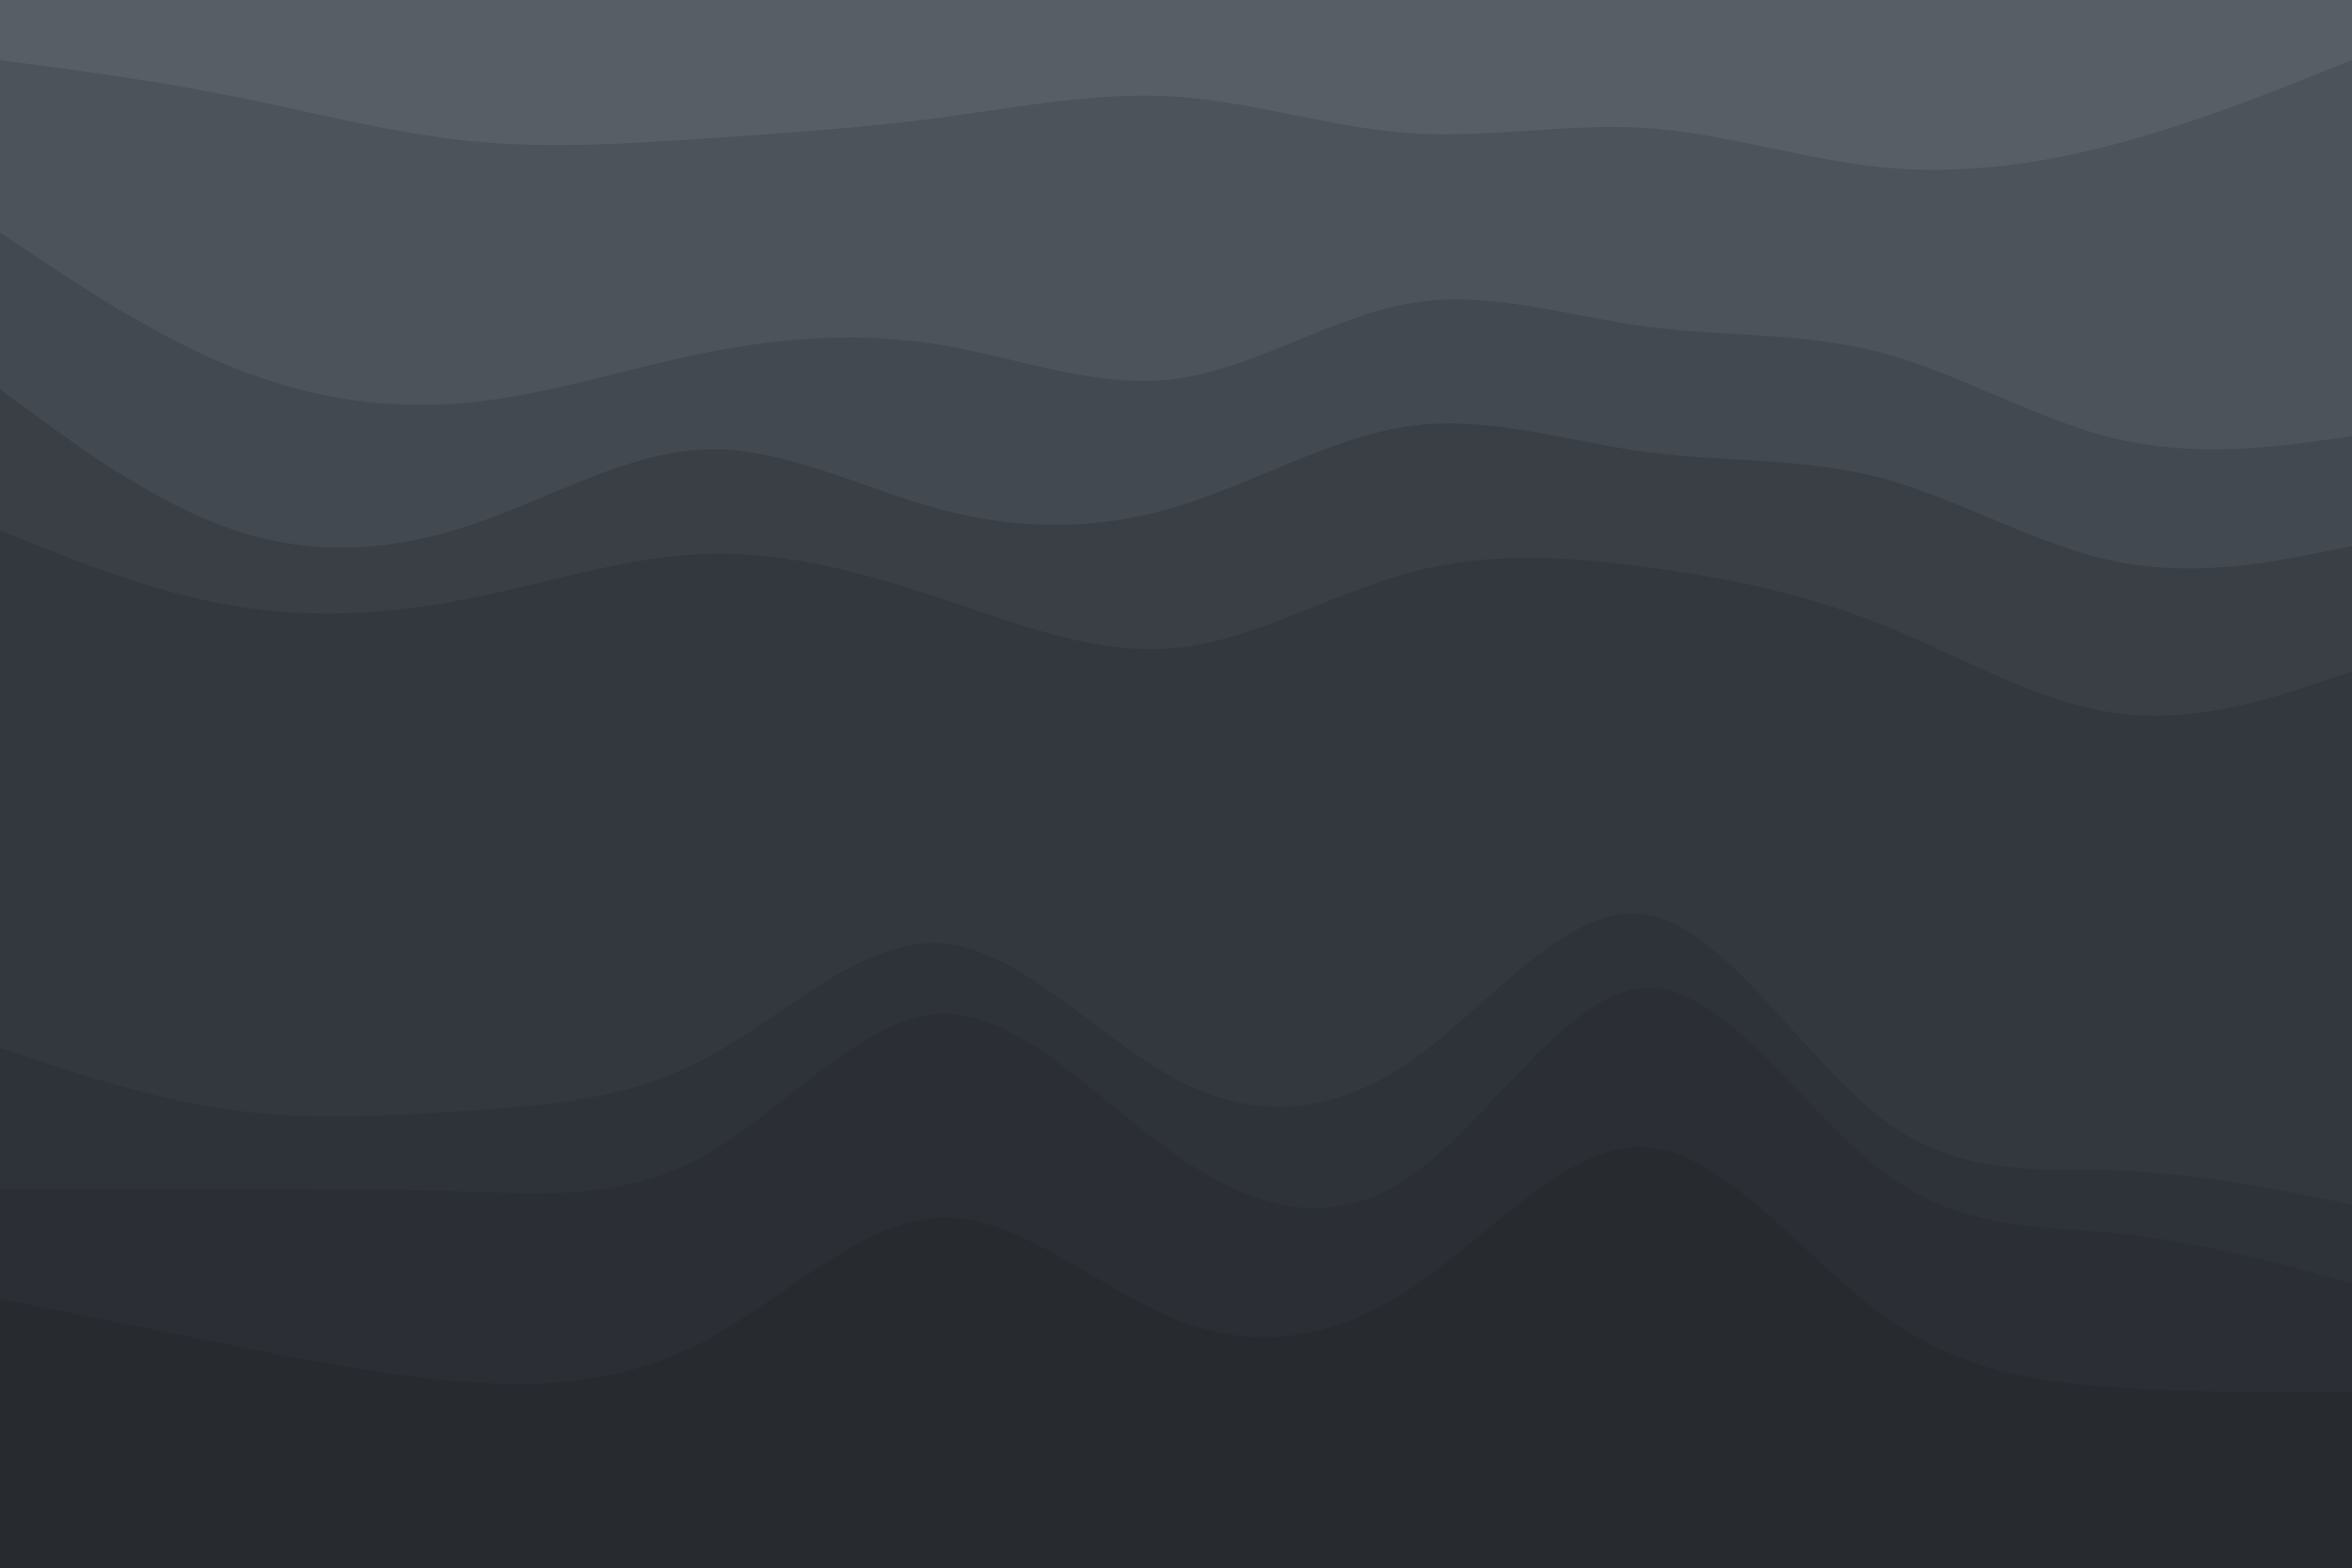
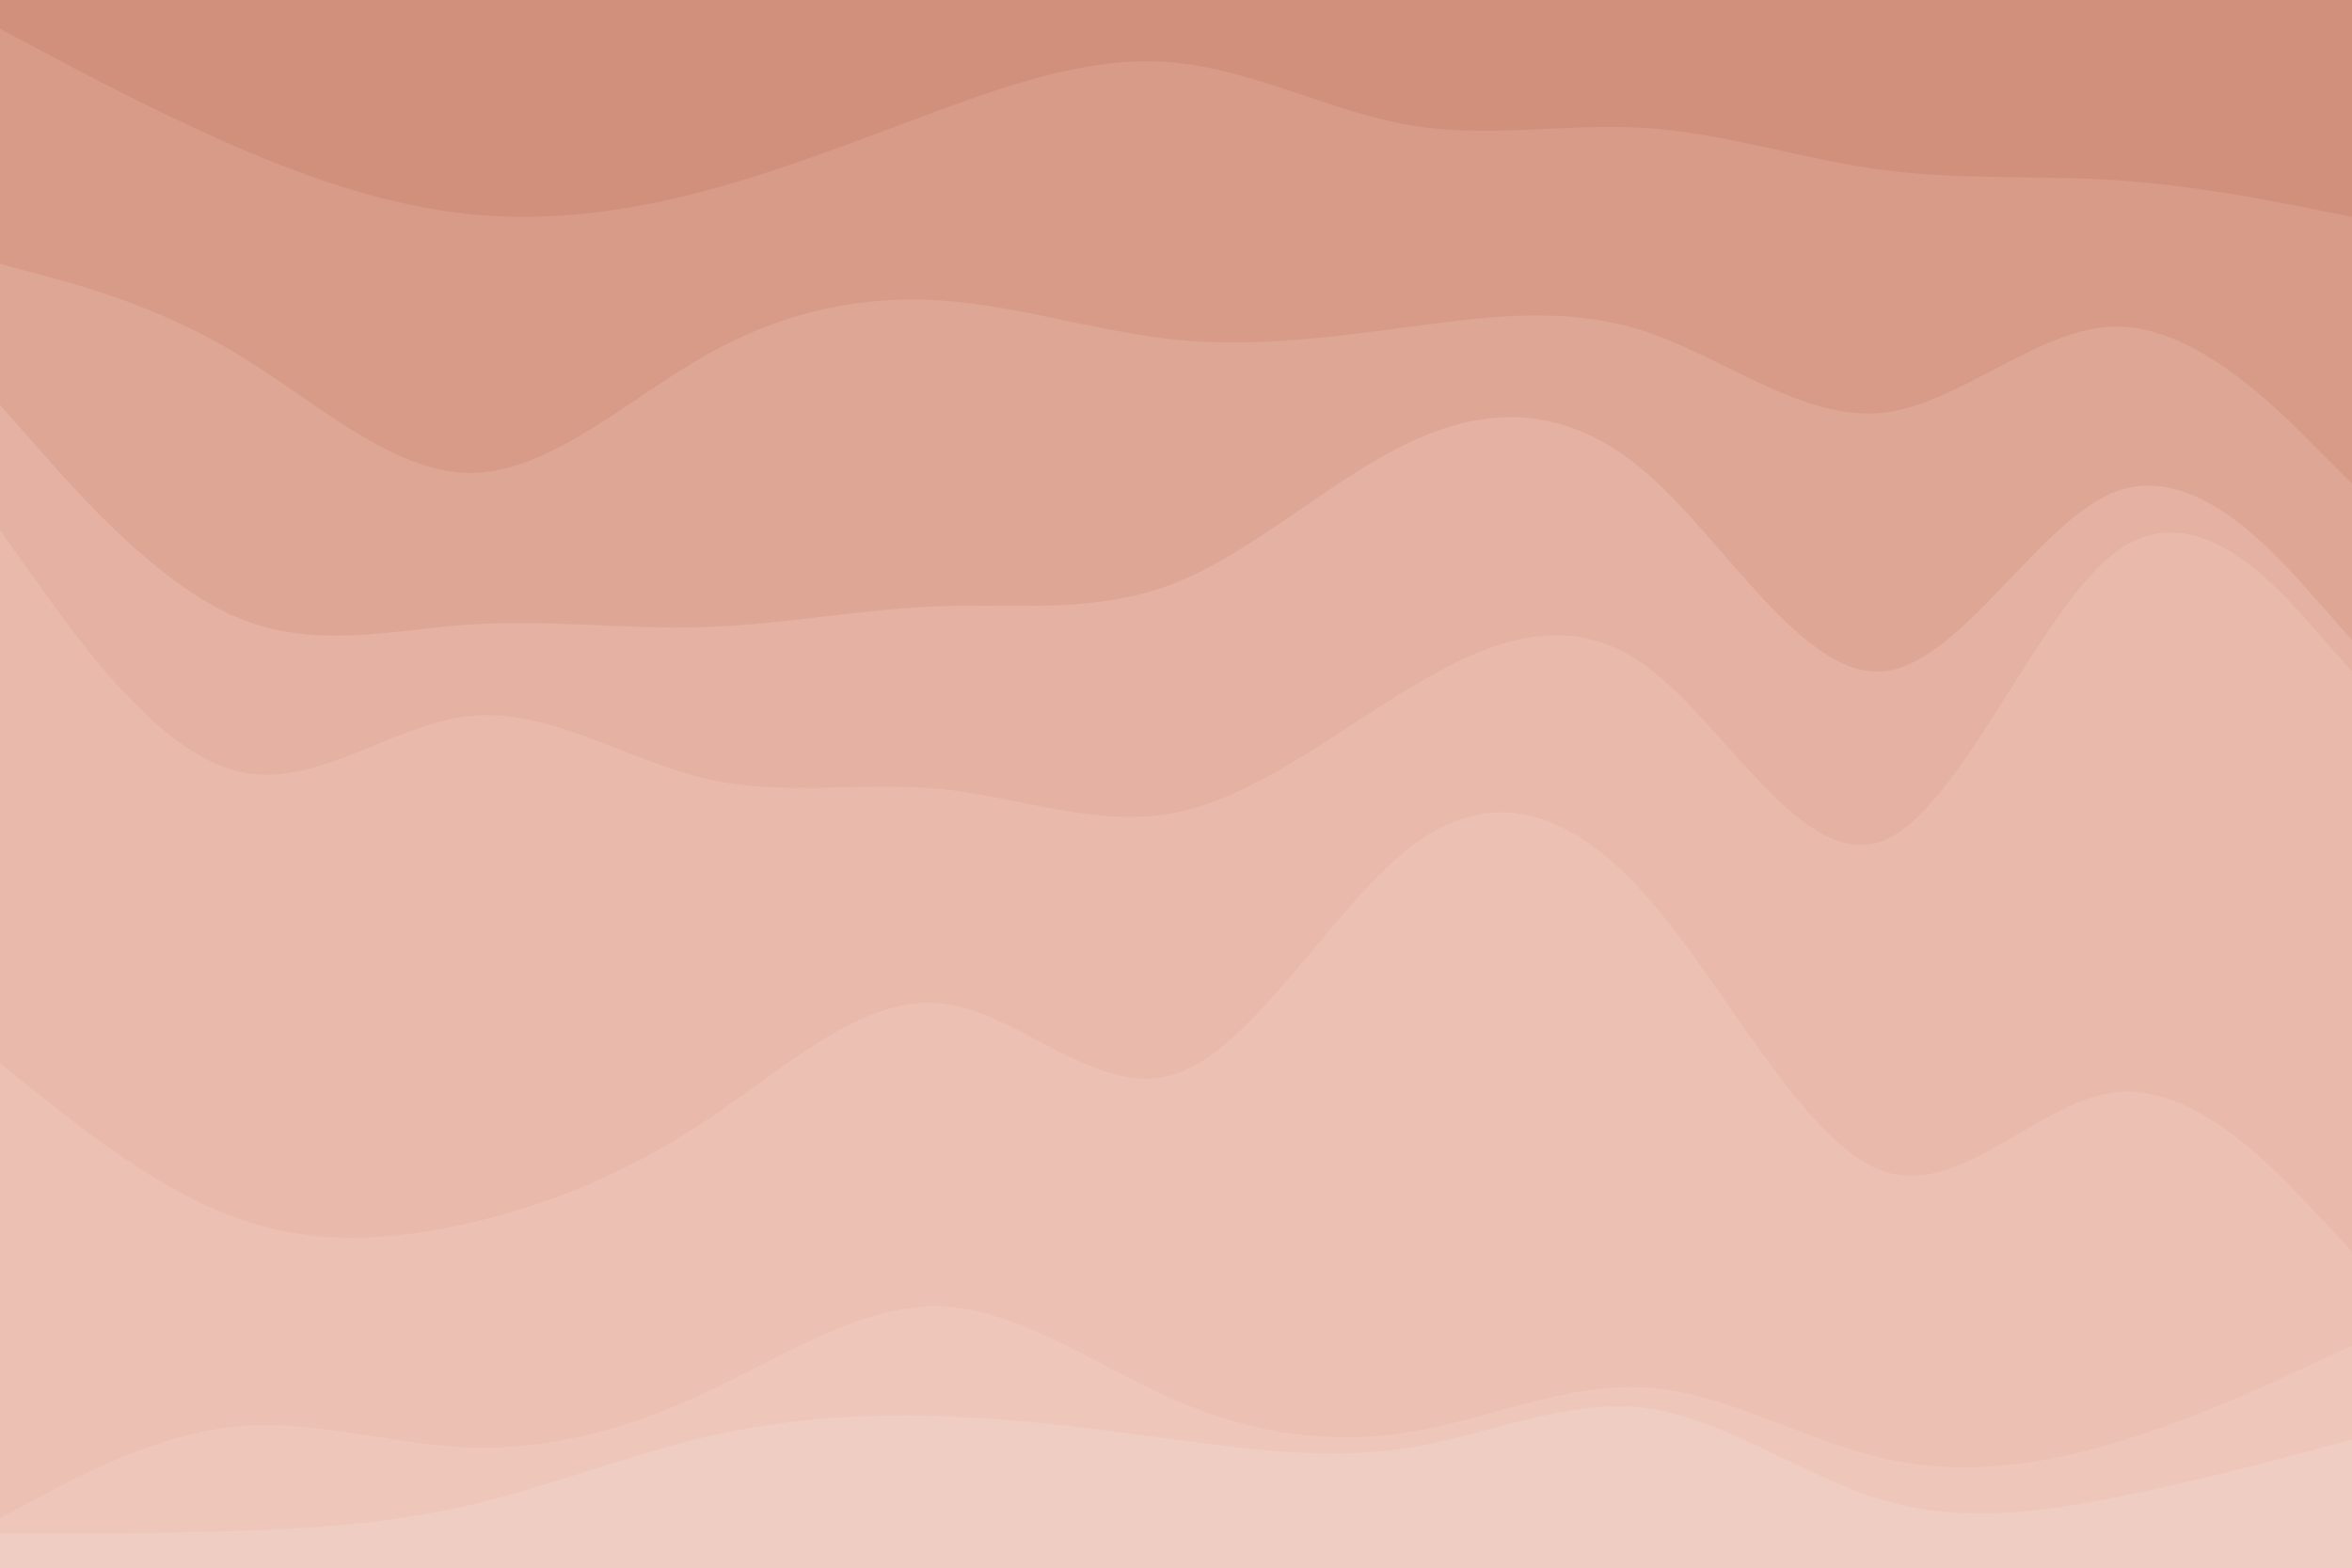
<svg xmlns="http://www.w3.org/2000/svg" id="visual" viewBox="0 0 900 600" width="900" height="600" version="1.1">
-   <path d="M0 25L15 27C30 29 60 33 90 39C120 45 150 53 180 56C210 59 240 57 270 55C300 53 330 51 360 47C390 43 420 37 450 39C480 41 510 51 540 53C570 55 600 49 630 51C660 53 690 63 720 66C750 69 780 65 810 57C840 49 870 37 885 31L900 25L900 0L885 0C870 0 840 0 810 0C780 0 750 0 720 0C690 0 660 0 630 0C600 0 570 0 540 0C510 0 480 0 450 0C420 0 390 0 360 0C330 0 300 0 270 0C240 0 210 0 180 0C150 0 120 0 90 0C60 0 30 0 15 0L0 0Z" fill="#575e65" />
-   <path d="M0 91L15 101C30 111 60 131 90 143C120 155 150 159 180 156C210 153 240 143 270 137C300 131 330 129 360 134C390 139 420 151 450 147C480 143 510 123 540 118C570 113 600 123 630 127C660 131 690 129 720 137C750 145 780 163 810 170C840 177 870 173 885 171L900 169L900 23L885 29C870 35 840 47 810 55C780 63 750 67 720 64C690 61 660 51 630 49C600 47 570 53 540 51C510 49 480 39 450 37C420 35 390 41 360 45C330 49 300 51 270 53C240 55 210 57 180 54C150 51 120 43 90 37C60 31 30 27 15 25L0 23Z" fill="#4d535a" />
-   <path d="M0 151L15 162C30 173 60 195 90 205C120 215 150 213 180 203C210 193 240 175 270 174C300 173 330 189 360 197C390 205 420 205 450 196C480 187 510 169 540 165C570 161 600 171 630 175C660 179 690 177 720 185C750 193 780 211 810 217C840 223 870 217 885 214L900 211L900 167L885 169C870 171 840 175 810 168C780 161 750 143 720 135C690 127 660 129 630 125C600 121 570 111 540 116C510 121 480 141 450 145C420 149 390 137 360 132C330 127 300 129 270 135C240 141 210 151 180 154C150 157 120 153 90 141C60 129 30 109 15 99L0 89Z" fill="#434950" />
-   <path d="M0 205L15 211C30 217 60 229 90 234C120 239 150 237 180 231C210 225 240 215 270 214C300 213 330 221 360 231C390 241 420 253 450 250C480 247 510 229 540 221C570 213 600 215 630 219C660 223 690 229 720 241C750 253 780 271 810 275C840 279 870 269 885 264L900 259L900 209L885 212C870 215 840 221 810 215C780 209 750 191 720 183C690 175 660 177 630 173C600 169 570 159 540 163C510 167 480 185 450 194C420 203 390 203 360 195C330 187 300 171 270 172C240 173 210 191 180 201C150 211 120 213 90 203C60 193 30 171 15 160L0 149Z" fill="#393f45" />
-   <path d="M0 403L15 408C30 413 60 423 90 427C120 431 150 429 180 427C210 425 240 423 270 407C300 391 330 361 360 363C390 365 420 399 450 415C480 431 510 429 540 408C570 387 600 347 630 352C660 357 690 407 720 430C750 453 780 449 810 450C840 451 870 457 885 460L900 463L900 257L885 262C870 267 840 277 810 273C780 269 750 251 720 239C690 227 660 221 630 217C600 213 570 211 540 219C510 227 480 245 450 248C420 251 390 239 360 229C330 219 300 211 270 212C240 213 210 223 180 229C150 235 120 237 90 232C60 227 30 215 15 209L0 203Z" fill="#32383e" />
-   <path d="M0 457L15 457C30 457 60 457 90 457C120 457 150 457 180 458C210 459 240 461 270 444C300 427 330 391 360 390C390 389 420 423 450 444C480 465 510 473 540 452C570 431 600 381 630 380C660 379 690 427 720 450C750 473 780 471 810 474C840 477 870 485 885 489L900 493L900 461L885 458C870 455 840 449 810 448C780 447 750 451 720 428C690 405 660 355 630 350C600 345 570 385 540 406C510 427 480 429 450 413C420 397 390 363 360 361C330 359 300 389 270 405C240 421 210 423 180 425C150 427 120 429 90 425C60 421 30 411 15 406L0 401Z" fill="#2e3339" />
-   <path d="M0 499L15 502C30 505 60 511 90 517C120 523 150 529 180 531C210 533 240 531 270 515C300 499 330 469 360 468C390 467 420 495 450 507C480 519 510 515 540 495C570 475 600 439 630 441C660 443 690 483 720 505C750 527 780 531 810 533C840 535 870 535 885 535L900 535L900 491L885 487C870 483 840 475 810 472C780 469 750 471 720 448C690 425 660 377 630 378C600 379 570 429 540 450C510 471 480 463 450 442C420 421 390 387 360 388C330 389 300 425 270 442C240 459 210 457 180 456C150 455 120 455 90 455C60 455 30 455 15 455L0 455Z" fill="#2b2f35" />
-   <path d="M0 601L15 601C30 601 60 601 90 601C120 601 150 601 180 601C210 601 240 601 270 601C300 601 330 601 360 601C390 601 420 601 450 601C480 601 510 601 540 601C570 601 600 601 630 601C660 601 690 601 720 601C750 601 780 601 810 601C840 601 870 601 885 601L900 601L900 533L885 533C870 533 840 533 810 531C780 529 750 525 720 503C690 481 660 441 630 439C600 437 570 473 540 493C510 513 480 517 450 505C420 493 390 465 360 466C330 467 300 497 270 513C240 529 210 531 180 529C150 527 120 521 90 515C60 509 30 503 15 500L0 497Z" fill="#272b30" />
+   <path d="M0 13L15 21C30 29 60 45 90 58C120 71 150 81 180 84C210 87 240 83 270 75C300 67 330 55 360 44C390 33 420 23 450 26C480 29 510 45 540 50C570 55 600 49 630 51C660 53 690 63 720 67C750 71 780 69 810 71C840 73 870 79 885 82L900 85L900 0L885 0C870 0 840 0 810 0C780 0 750 0 720 0C690 0 660 0 630 0C600 0 570 0 540 0C510 0 480 0 450 0C420 0 390 0 360 0C330 0 300 0 270 0C240 0 210 0 180 0C150 0 120 0 90 0C60 0 30 0 15 0L0 0Z" fill="#d1907c" />
+   <path d="M0 103L15 107C30 111 60 119 90 137C120 155 150 183 180 183C210 183 240 155 270 138C300 121 330 115 360 117C390 119 420 129 450 132C480 135 510 131 540 127C570 123 600 119 630 129C660 139 690 163 720 160C750 157 780 127 810 127C840 127 870 157 885 172L900 187L900 83L885 80C870 77 840 71 810 69C780 67 750 69 720 65C690 61 660 51 630 49C600 47 570 53 540 48C510 43 480 27 450 24C420 21 390 31 360 42C330 53 300 65 270 73C240 81 210 85 180 82C150 79 120 69 90 56C60 43 30 27 15 19L0 11Z" fill="#d89b88" />
+   <path d="M0 157L15 174C30 191 60 225 90 238C120 251 150 243 180 241C210 239 240 243 270 242C300 241 330 235 360 234C390 233 420 237 450 225C480 213 510 185 540 171C570 157 600 157 630 183C660 209 690 261 720 259C750 257 780 201 810 190C840 179 870 213 885 230L900 247L900 185L885 170C870 155 840 125 810 125C780 125 750 155 720 158C690 161 660 137 630 127C600 117 570 121 540 125C510 129 480 133 450 130C420 127 390 117 360 115C330 113 300 119 270 136C240 153 210 181 180 181C150 181 120 153 90 135C60 117 30 109 15 105L0 101Z" fill="#dea695" />
+   <path d="M0 205L15 226C30 247 60 289 90 297C120 305 150 279 180 276C210 273 240 293 270 300C300 307 330 301 360 304C390 307 420 319 450 313C480 307 510 283 540 265C570 247 600 235 630 257C660 279 690 335 720 324C750 313 780 235 810 213C840 191 870 225 885 242L900 259L900 245L885 228C870 211 840 177 810 188C780 199 750 255 720 257C690 259 660 207 630 181C600 155 570 155 540 169C510 183 480 211 450 223C420 235 390 231 360 232C330 233 300 239 270 240C240 241 210 237 180 239C150 241 120 249 90 236C60 223 30 189 15 172L0 155Z" fill="#e5b1a2" />
+   <path d="M0 409L15 421C30 433 60 457 90 468C120 479 150 477 180 470C210 463 240 451 270 431C300 411 330 383 360 386C390 389 420 423 450 413C480 403 510 349 540 326C570 303 600 311 630 345C660 379 690 439 720 450C750 461 780 423 810 420C840 417 870 449 885 465L900 481L900 257L885 240C870 223 840 189 810 211C780 233 750 311 720 322C690 333 660 277 630 255C600 233 570 245 540 263C510 281 480 305 450 311C420 317 390 305 360 302C330 299 300 305 270 298C240 291 210 271 180 274C150 277 120 303 90 295C60 287 30 245 15 224L0 203Z" fill="#e9baac" />
+   <path d="M0 583L15 575C30 567 60 551 90 548C120 545 150 555 180 556C210 557 240 549 270 535C300 521 330 501 360 502C390 503 420 525 450 538C480 551 510 555 540 550C570 545 600 531 630 533C660 535 690 553 720 560C750 567 780 563 810 554C840 545 870 531 885 524L900 517L900 479L885 463C870 447 840 415 810 418C780 421 750 459 720 448C690 437 660 377 630 343C600 309 570 301 540 324C510 347 480 401 450 411C420 421 390 387 360 384C330 381 300 409 270 429C240 449 210 461 180 468C150 475 120 477 90 466C60 455 30 431 15 419L0 407Z" fill="#ecc0b3" />
+   <path d="M0 589L15 589C30 589 60 589 90 588C120 587 150 585 180 578C210 571 240 559 270 552C300 545 330 543 360 544C390 545 420 549 450 553C480 557 510 561 540 556C570 551 600 537 630 541C660 545 690 567 720 576C750 585 780 581 810 575C840 569 870 561 885 557L900 553L900 515L885 522C870 529 840 543 810 552C780 561 750 565 720 558C690 551 660 533 630 531C600 529 570 543 540 548C510 553 480 549 450 536C420 523 390 501 360 500C330 499 300 519 270 533C240 547 210 555 180 554C150 553 120 543 90 546C60 549 30 565 15 573L0 581Z" fill="#eec7ba" />
+   <path d="M0 601L15 601C30 601 60 601 90 601C120 601 150 601 180 601C210 601 240 601 270 601C300 601 330 601 360 601C390 601 420 601 450 601C480 601 510 601 540 601C570 601 600 601 630 601C660 601 690 601 720 601C750 601 780 601 810 601C840 601 870 601 885 601L900 601L900 551L885 555C870 559 840 567 810 573C780 579 750 583 720 574C690 565 660 543 630 539C600 535 570 549 540 554C510 559 480 555 450 551C420 547 390 543 360 542C330 541 300 543 270 550C240 557 210 569 180 576C150 583 120 585 90 586C60 587 30 587 15 587L0 587Z" fill="#f0cdc2" />
</svg>
